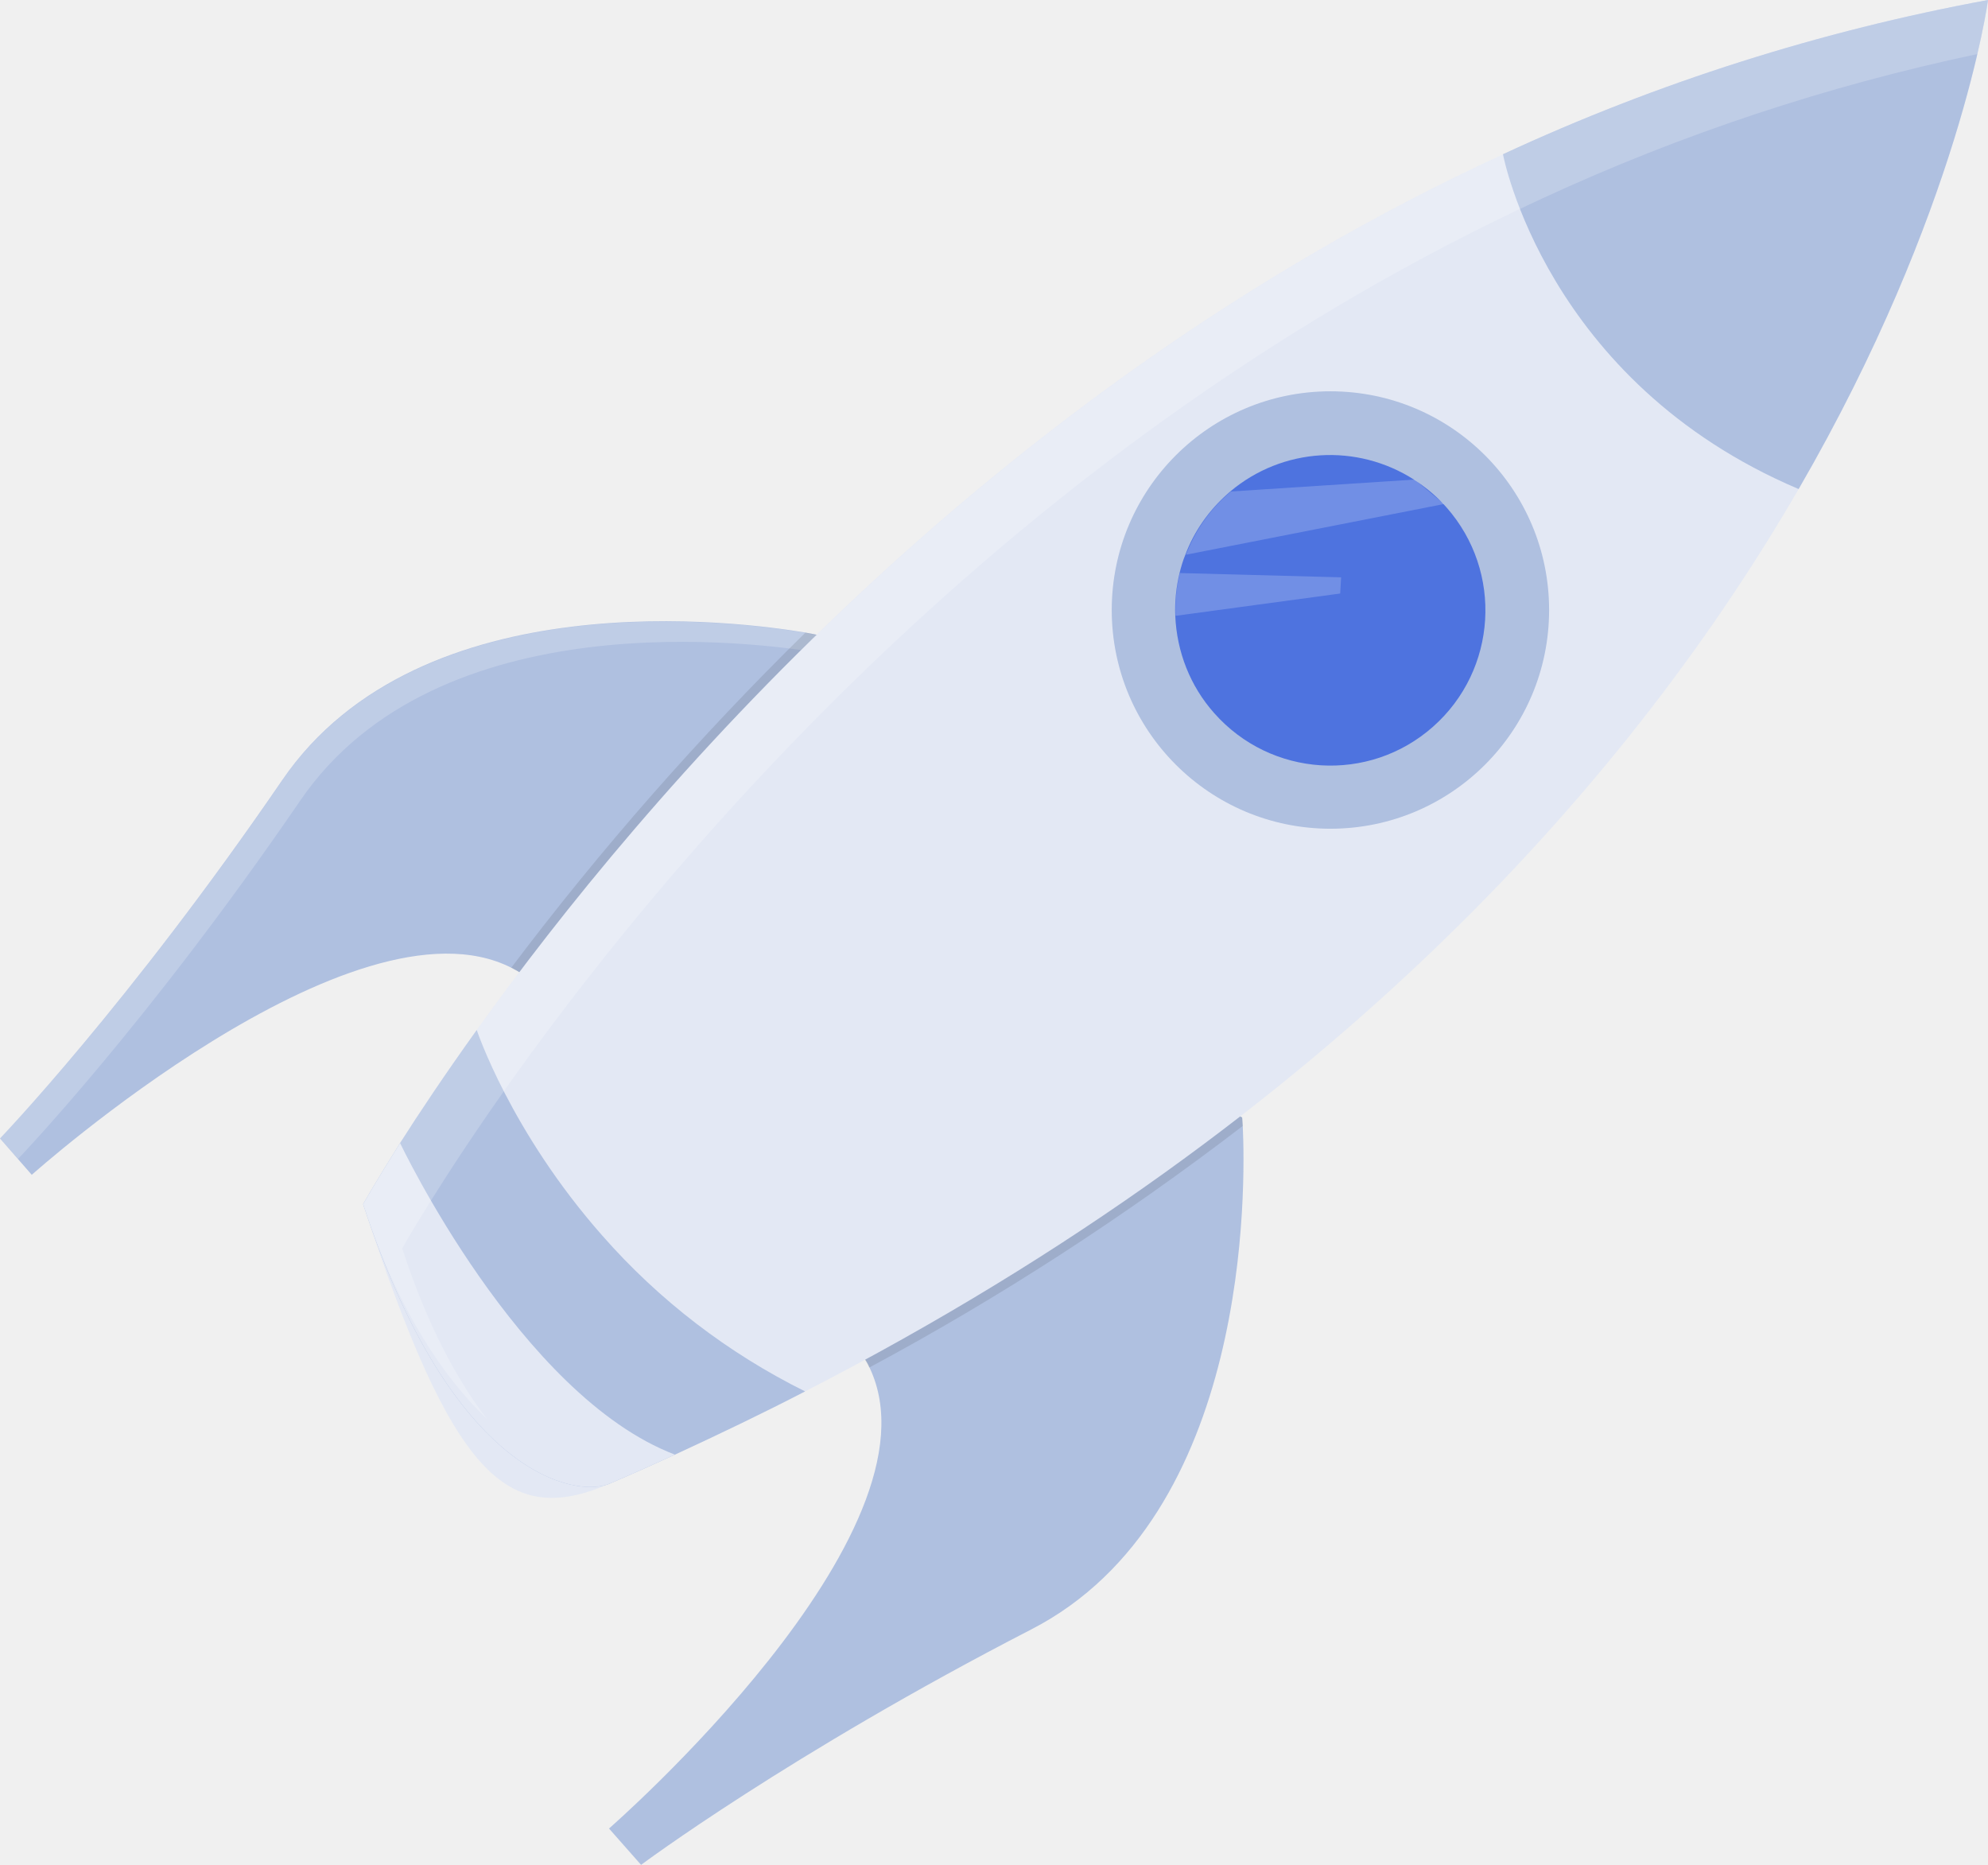
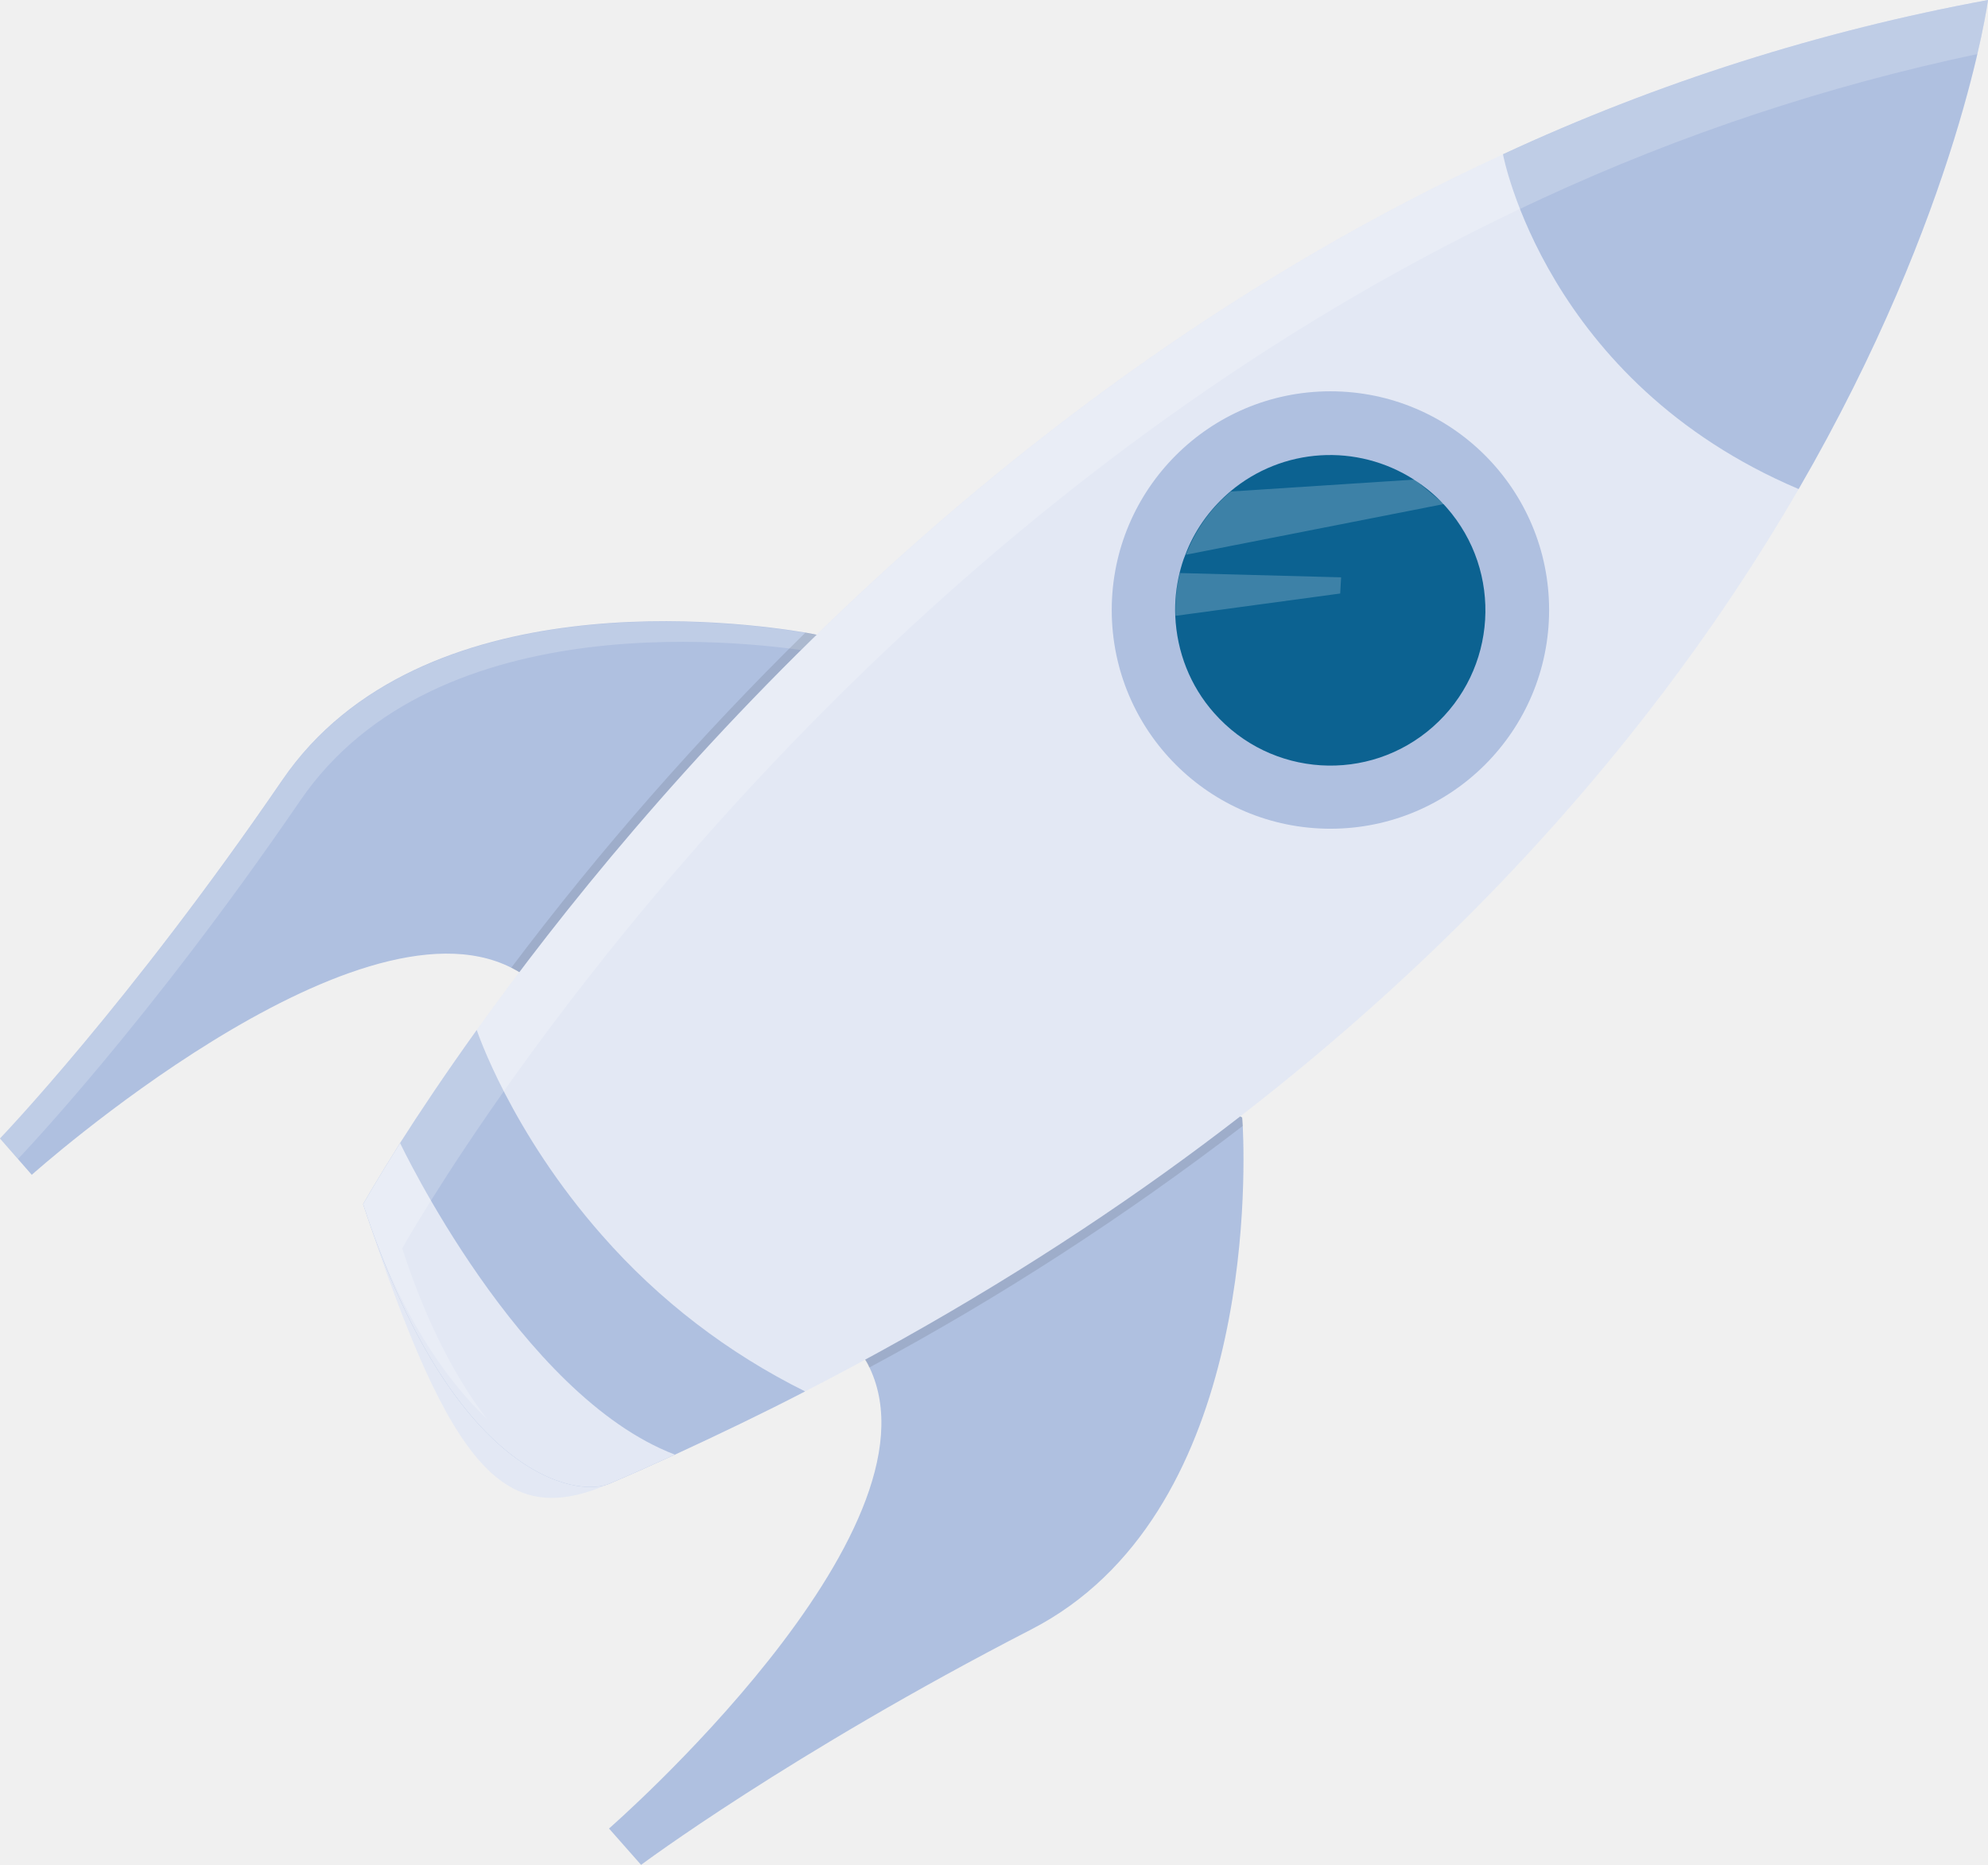
<svg xmlns="http://www.w3.org/2000/svg" version="1.1" id="b759170a-51c3-4e2f-999d-77dec9fd6d11" x="0px" y="0px" viewBox="0 0 650.9 610.5" style="enable-background:new 0 0 650.9 610.5;" xml:space="preserve">
  <style type="text/css">
	.st0{fill:#AFC0E0;}
	.st1{opacity:0.2;fill:#FFFFFF;enable-background:new    ;}
	.st2{opacity:0.1;enable-background:new    ;}
	.st3{fill:#E3E8F4;}
- 	.st4{fill:#4E73DF;}
+ 	.st4{fill:#0C6291;}
</style>
  <path class="st0" d="M174,321c-2-1.6-4.2-3-6.6-4.2c-51.8-26.2-157,67.8-157,67.8L0,372.7c0,0,42.1-43.8,92.4-117.3  c45.2-66.1,150.7-51.8,171.4-48.3c2.3,0.4,3.6,0.7,3.6,0.7C298.7,288.3,174,321,174,321z" />
  <path class="st1" d="M269.4,213.9c-0.6-2-1.3-4-2-6c0,0-1.2-0.2-3.6-0.7c-20.7-3.5-126.2-17.8-171.4,48.3C42.1,329,0,372.7,0,372.7  l5.9,6.7c0,0,42.1-43.8,92.4-117.3C143.3,196.3,248,210.2,269.4,213.9z" />
  <path class="st0" d="M337.7,533.4c-79.2,40.8-127.8,77.1-127.8,77.1l-10.5-11.9c0,0,111.1-96.8,85.3-150.9c-0.5-1.2-1.2-2.3-1.9-3.4  c0,0,47.9-119.6,123.9-78.5c0,0,0.1,1,0.2,2.9C407.8,387.8,409.7,496.3,337.7,533.4z" />
  <path class="st2" d="M174,321c-2-1.6-4.2-3-6.6-4.2c29.3-38.9,61.5-75.5,96.3-109.7c2.3,0.4,3.6,0.7,3.6,0.7  C298.7,288.3,174,321,174,321z" />
  <path class="st2" d="M406.9,368.6c-38.6,29.6-79.4,56.1-122.3,79.1c-0.5-1.2-1.2-2.3-1.9-3.4c0,0,47.9-119.6,123.9-78.5  C406.7,365.7,406.8,366.7,406.9,368.6z" />
  <path class="st3" d="M263.6,455.5c-20.3,10.4-41.6,20.5-64,30.2c-33.6,14.6-51.5-2.2-80.7-91.5c0,0,12.5-22.5,37.2-57  c54.3-75.8,167.5-209.1,336.1-286.7C542.7,27.1,596.1,10.1,650.9,0c0,0-9.1,68.8-62,160.1S439.1,365.3,263.6,455.5z" />
  <circle class="st0" cx="435.6" cy="199.7" r="71.6" />
  <path class="st4" d="M469.2,237.9c-21,18.6-53.1,16.6-71.7-4.5c-7.8-8.8-12.2-20-12.7-31.8c-0.2-4.7,0.3-9.4,1.4-14  c0.5-2,1.1-4.1,1.9-6c2.9-7.7,7.7-14.5,13.8-19.9c0.3-0.3,0.6-0.5,0.9-0.8c17.1-14.4,41.5-15.9,60.3-3.8c3.5,2.3,6.7,4.9,9.5,7.9  l1,1.1C492.2,187.2,490.2,219.3,469.2,237.9C469.2,237.8,469.2,237.9,469.2,237.9z" />
  <path class="st0" d="M588.9,160.1c-83-35.2-96.8-109.6-96.8-109.6C542.7,27,596.1,10.1,650.9,0C650.9,0,641.8,68.8,588.9,160.1z" />
  <path class="st0" d="M263.6,455.5c-13.7,7.1-27.9,13.9-42.6,20.7c-7,3.2-14.1,6.4-21.4,9.5c-10.9,4.7-51.5-2.2-80.7-91.5  c0,0,4.1-7.3,12.1-20c6.1-9.6,14.5-22.2,25.1-37c0,0,11,33.2,41.1,67.3C215.8,425.7,238.4,443,263.6,455.5z" />
  <path class="st3" d="M221,476.2c-7,3.2-14.1,6.4-21.4,9.5c-10.9,4.7-51.5-2.2-80.7-91.5c0,0,4.1-7.3,12.1-20  C131,374.2,170.2,456.9,221,476.2z" />
  <path class="st1" d="M463.2,157l-0.1,0l-60.1,3.9c-0.3,0.3-0.6,0.5-0.9,0.8c-6.2,5.4-10.9,12.3-13.8,19.9l84.5-16.6L463.2,157z" />
  <path class="st1" d="M438.8,194.3l-53.9,7.3c-0.2-4.7,0.3-9.4,1.4-14l52.8,1.4L438.8,194.3z" />
  <path class="st1" d="M131.7,408.7c0,0,12.5-22.5,37.2-57C223.2,276,336.4,142.7,504.9,65c45.6-21.1,93.3-36.9,142.5-47.3  C650.1,6.4,650.9,0,650.9,0c-54.8,10.1-108.2,27-158.7,50.5c-168.6,77.7-281.8,211-336.1,286.7c-24.7,34.4-37.2,57-37.2,57  c11.5,35.3,26.6,57,40.5,70.3C149.4,451.4,139.7,433.3,131.7,408.7z" />
</svg>
